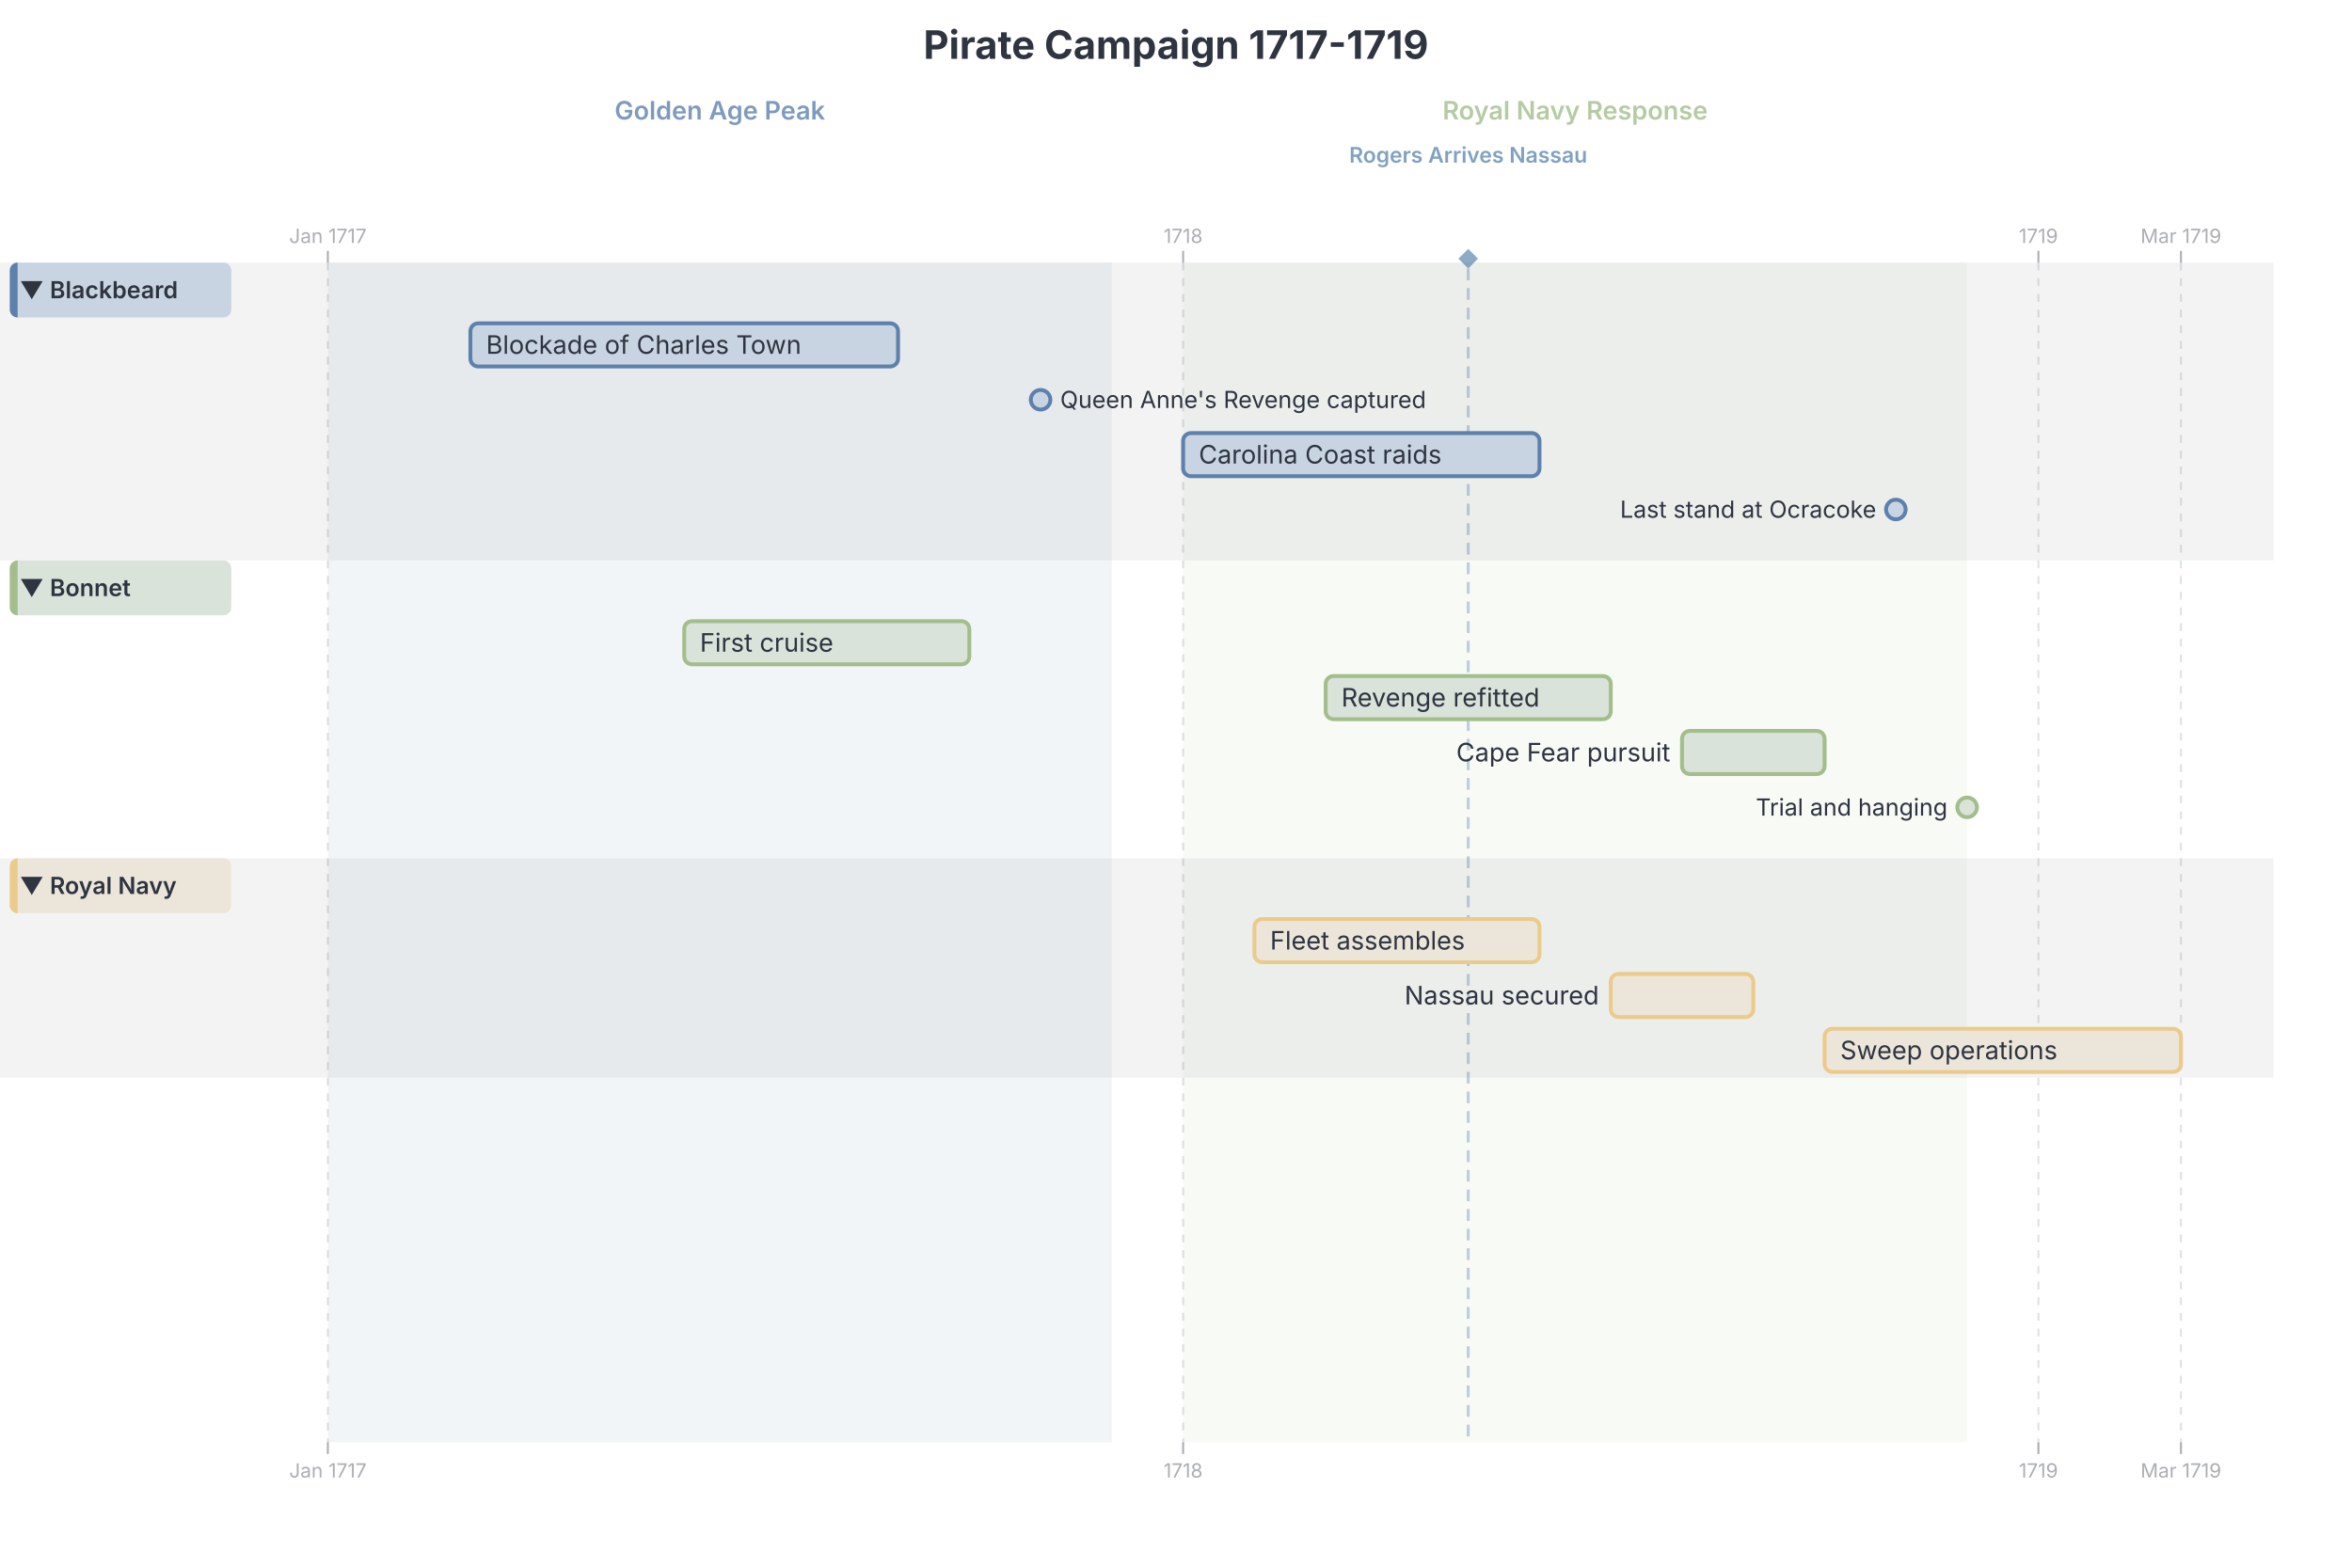
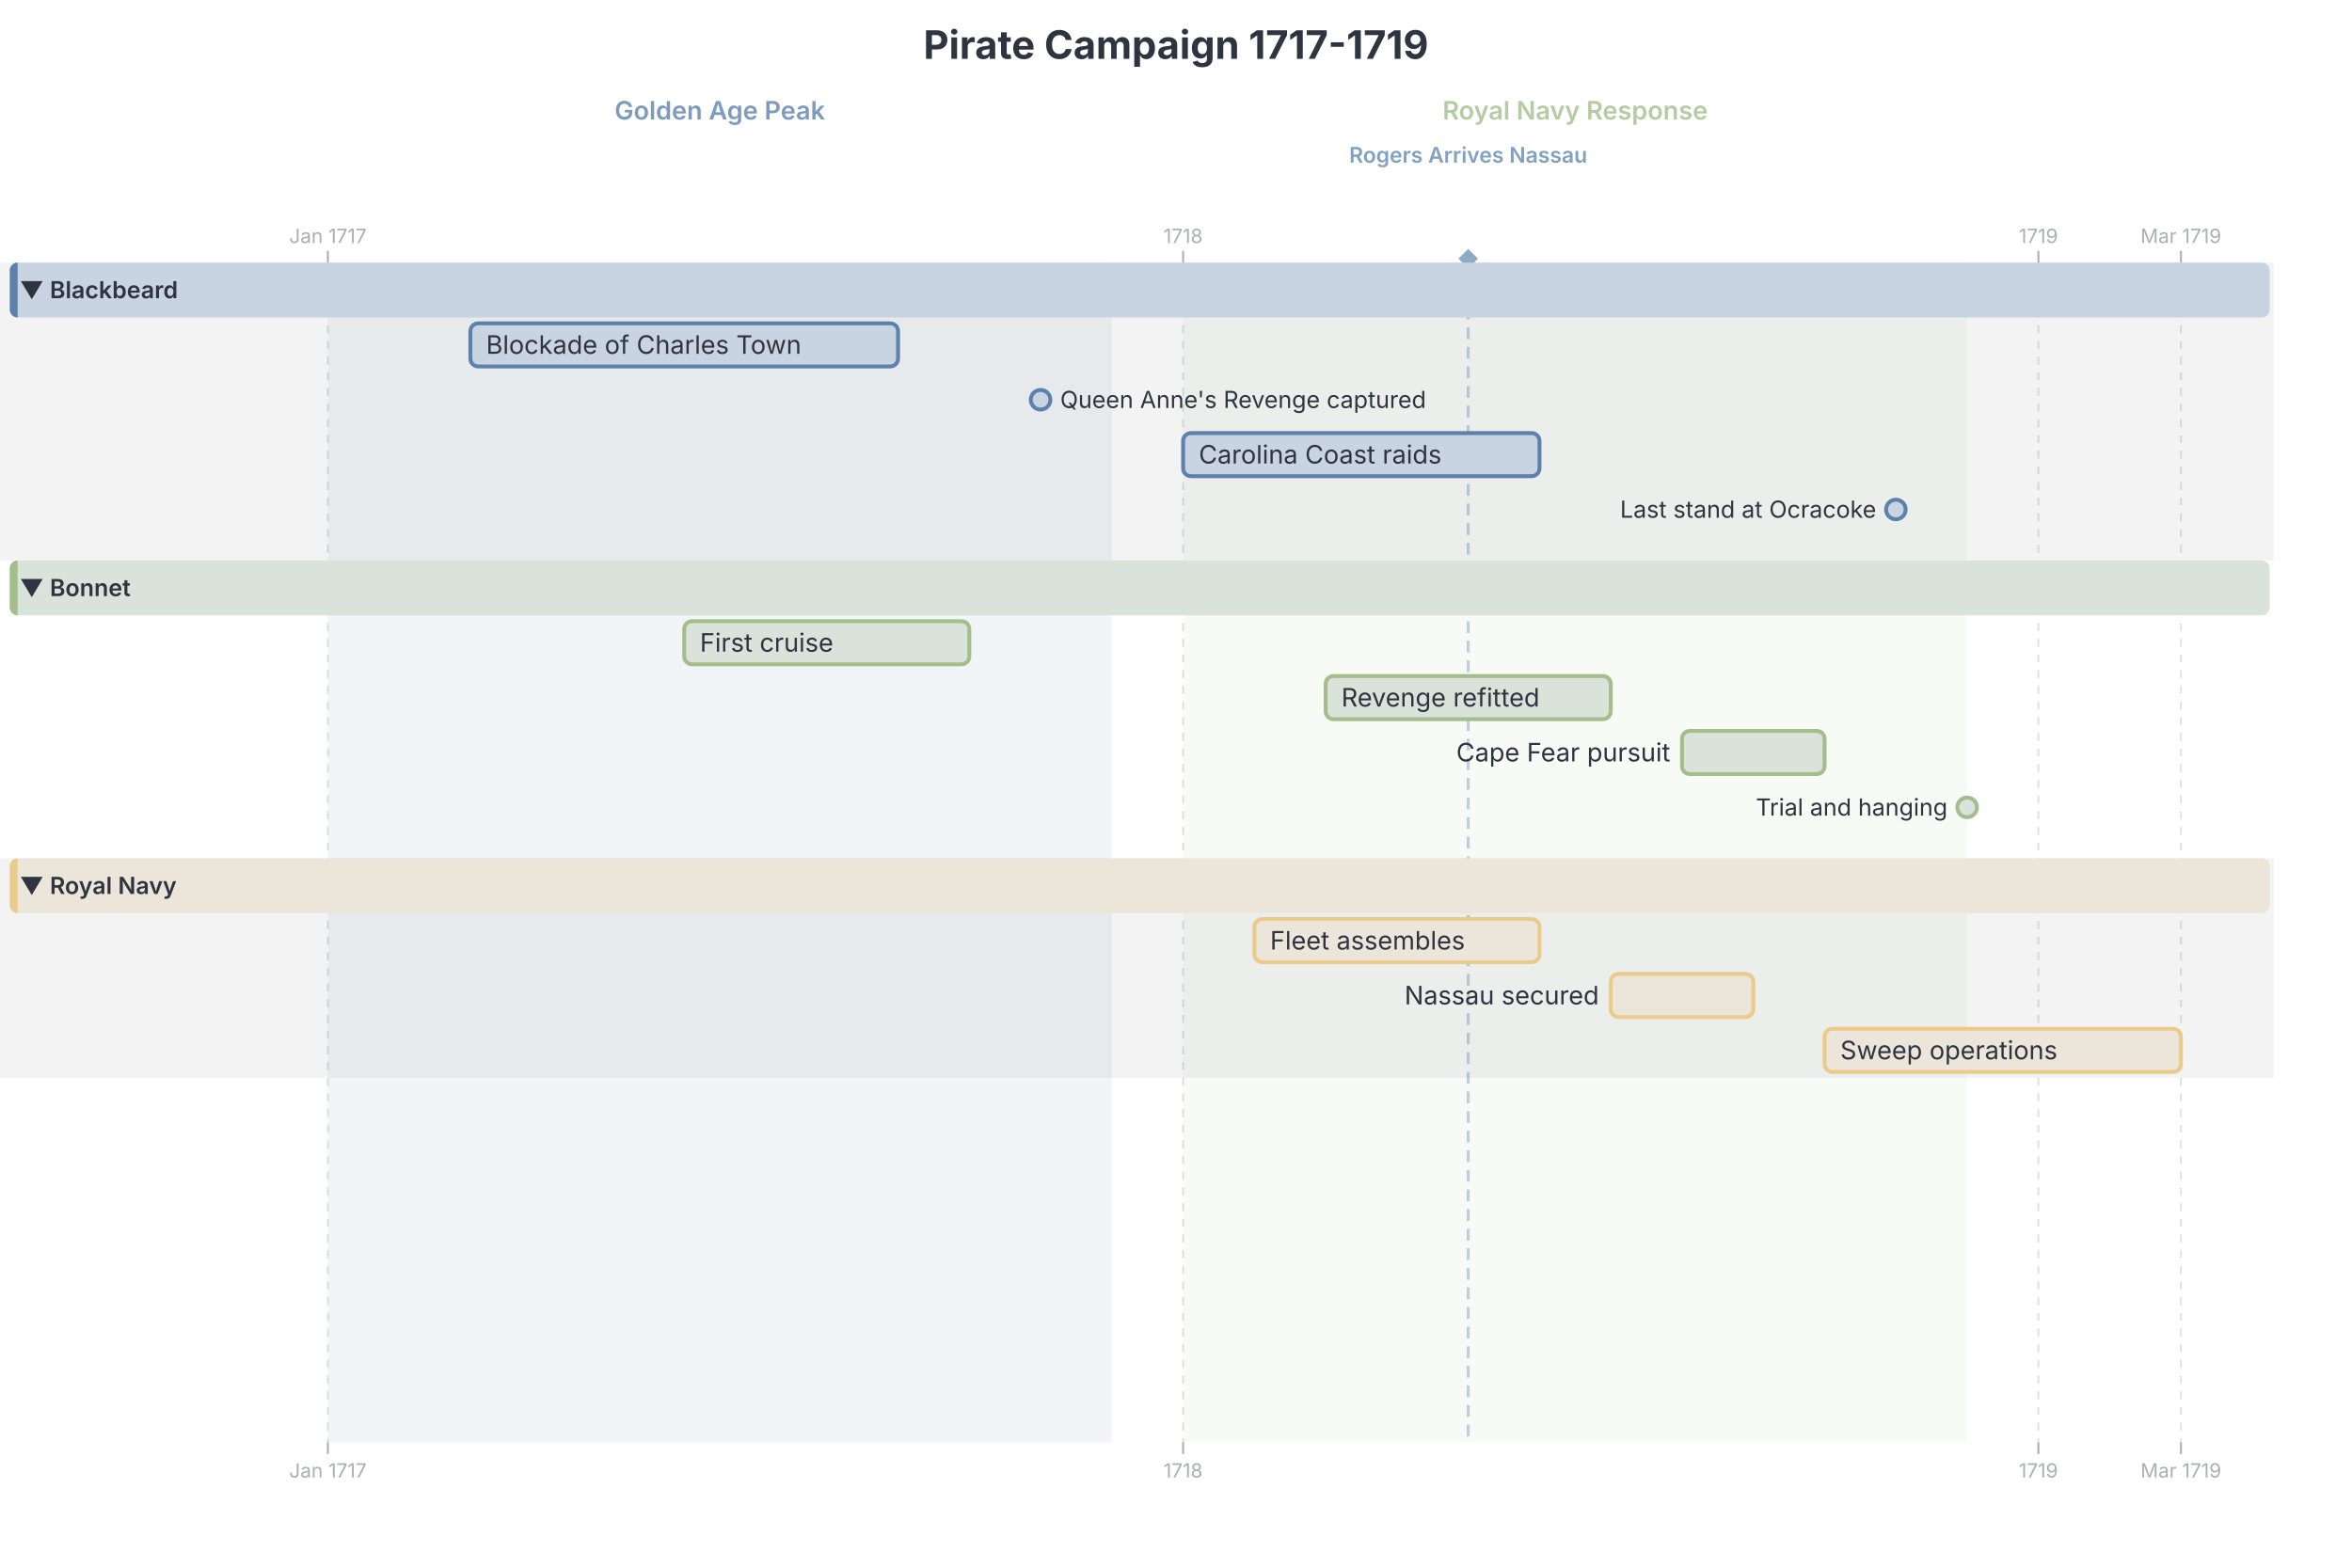
<svg xmlns="http://www.w3.org/2000/svg" width="1200" height="800" viewBox="0 0 1200 800" preserveAspectRatio="xMidYMin meet" style="background: rgb(236, 239, 244); font-family: Inter, system-ui, Avenir, Helvetica, Arial, sans-serif;">
  <g transform="translate(120,134)">
    <g class="tl-era" data-line-number="3" data-era-start="1717" data-era-end="1717.9166666666667" style="cursor: pointer;">
      <rect x="47.273" y="0" width="400" height="602" fill="#5e81ac" opacity="0.08" />
      <text x="247.273" y="-73" text-anchor="middle" fill="#5e81ac" font-size="13px" font-weight="600" opacity="0.8">Golden Age Peak</text>
    </g>
    <g class="tl-era" data-line-number="4" data-era-start="1718" data-era-end="1718.9166666666667" style="cursor: pointer;">
      <rect x="483.636" y="0" width="400" height="602" fill="#a3be8c" opacity="0.08" />
      <text x="683.636" y="-73" text-anchor="middle" fill="#a3be8c" font-size="13px" font-weight="600" opacity="0.8">Royal Navy Response</text>
    </g>
    <g class="tl-marker" data-marker-date="1718.3333333333333" data-line-number="5" style="cursor: pointer;">
      <text x="629.091" y="-51" text-anchor="middle" fill="#81a1c1" font-size="11px" font-weight="600">Rogers Arrives Nassau</text>
      <path d="M629.091,-7 l5,5 l-5,5 l-5,-5 Z" fill="#81a1c1" opacity="0.9" />
      <line x1="629.091" y1="3" x2="629.091" y2="602" stroke="#81a1c1" stroke-width="1.5" stroke-dasharray="6 4" opacity="0.5" />
    </g>
    <line class="tl-scale-tick" x1="47.273" y1="0" x2="47.273" y2="602" stroke="#2e3440" stroke-width="1" stroke-dasharray="4 4" opacity="0.15" />
    <line class="tl-scale-tick" x1="47.273" y1="602" x2="47.273" y2="608" stroke="#2e3440" stroke-width="1" opacity="0.4" />
    <text class="tl-scale-tick" x="47.273" y="620" text-anchor="middle" fill="#2e3440" font-size="10px" opacity="0.4">Jan 1717</text>
    <line class="tl-scale-tick" x1="47.273" y1="-6" x2="47.273" y2="0" stroke="#2e3440" stroke-width="1" opacity="0.4" />
    <text class="tl-scale-tick" x="47.273" y="-10" text-anchor="middle" fill="#2e3440" font-size="10px" opacity="0.4">Jan 1717</text>
    <line class="tl-scale-tick" x1="483.636" y1="0" x2="483.636" y2="602" stroke="#2e3440" stroke-width="1" stroke-dasharray="4 4" opacity="0.15" />
    <line class="tl-scale-tick" x1="483.636" y1="602" x2="483.636" y2="608" stroke="#2e3440" stroke-width="1" opacity="0.4" />
    <text class="tl-scale-tick" x="483.636" y="620" text-anchor="middle" fill="#2e3440" font-size="10px" opacity="0.4">1718</text>
    <line class="tl-scale-tick" x1="483.636" y1="-6" x2="483.636" y2="0" stroke="#2e3440" stroke-width="1" opacity="0.4" />
    <text class="tl-scale-tick" x="483.636" y="-10" text-anchor="middle" fill="#2e3440" font-size="10px" opacity="0.4">1718</text>
    <line class="tl-scale-tick" x1="920" y1="0" x2="920" y2="602" stroke="#2e3440" stroke-width="1" stroke-dasharray="4 4" opacity="0.15" />
    <line class="tl-scale-tick" x1="920" y1="602" x2="920" y2="608" stroke="#2e3440" stroke-width="1" opacity="0.4" />
    <text class="tl-scale-tick" x="920" y="620" text-anchor="middle" fill="#2e3440" font-size="10px" opacity="0.4">1719</text>
    <line class="tl-scale-tick" x1="920" y1="-6" x2="920" y2="0" stroke="#2e3440" stroke-width="1" opacity="0.4" />
    <text class="tl-scale-tick" x="920" y="-10" text-anchor="middle" fill="#2e3440" font-size="10px" opacity="0.4">1719</text>
    <line class="tl-scale-tick" x1="992.727" y1="0" x2="992.727" y2="602" stroke="#2e3440" stroke-width="1" stroke-dasharray="4 4" opacity="0.15" />
    <line class="tl-scale-tick" x1="992.727" y1="602" x2="992.727" y2="608" stroke="#2e3440" stroke-width="1" opacity="0.4" />
    <text class="tl-scale-tick" x="992.727" y="620" text-anchor="middle" fill="#2e3440" font-size="10px" opacity="0.4">Mar 1719</text>
    <line class="tl-scale-tick" x1="992.727" y1="-6" x2="992.727" y2="0" stroke="#2e3440" stroke-width="1" opacity="0.4" />
    <text class="tl-scale-tick" x="992.727" y="-10" text-anchor="middle" fill="#2e3440" font-size="10px" opacity="0.4">Mar 1719</text>
    <rect class="tl-swimlane" data-group="Blackbeard" x="-120" y="0" width="1160" height="152" fill="#2e3440" opacity="0.06" />
    <rect class="tl-swimlane" data-group="Bonnet" x="-120" y="152" width="1160" height="152" fill="transparent" opacity="0.06" />
    <rect class="tl-swimlane" data-group="Royal Navy" x="-120" y="304" width="1160" height="112" fill="#2e3440" opacity="0.06" />
    <clipPath id="tl-band-clip-0">
-       <rect x="-115" y="0" width="113" height="28" rx="4" />
+       <rect x="-115" y="0" width="1153" height="28" rx="4" />
    </clipPath>
-     <rect class="tl-group-header-bg" data-group="Blackbeard" x="-115" y="0" width="113" height="28" rx="4" fill="#c9d4e2" style="pointer-events: none;" />
+     <rect class="tl-group-header-bg" data-group="Blackbeard" x="-115" y="0" width="1153" height="28" rx="4" fill="#c9d4e2" style="pointer-events: none;" />
    <rect class="tl-group-header-accent" data-group="Blackbeard" x="-115" y="0" width="4" height="28" fill="#5e81ac" clip-path="url(#tl-band-clip-0)" style="pointer-events: none;" />
    <g class="tl-group-header" data-group="Blackbeard" style="cursor: pointer;">
      <text x="-110" y="14" dy="0.35em" text-anchor="start" fill="#2e3440" font-size="12px" font-weight="600">▼ Blackbeard</text>
    </g>
    <g class="tl-event" data-group="Blackbeard" data-line-number="8" data-date="1717.1666666666667" data-end-date="1717.6666666666667" style="cursor: pointer;">
      <rect x="120" y="31" width="218.182" height="22" rx="4" fill="#c9d4e2" stroke="#5e81ac" stroke-width="2" />
      <text x="128" y="42" dy="0.35em" text-anchor="start" fill="#2e3440" font-size="13px">Blockade of Charles Town</text>
    </g>
    <g class="tl-event" data-group="Blackbeard" data-line-number="9" data-date="1717.8333333333333" style="cursor: pointer;">
      <circle cx="410.909" cy="70" r="5" fill="#c9d4e2" stroke="#5e81ac" stroke-width="2" />
      <text x="420.909" y="70" dy="0.35em" text-anchor="start" fill="#2e3440" font-size="12px">Queen Anne's Revenge captured</text>
    </g>
    <g class="tl-event" data-group="Blackbeard" data-line-number="10" data-date="1718" data-end-date="1718.4166666666667" style="cursor: pointer;">
      <rect x="483.636" y="87" width="181.818" height="22" rx="4" fill="#c9d4e2" stroke="#5e81ac" stroke-width="2" />
      <text x="491.636" y="98" dy="0.35em" text-anchor="start" fill="#2e3440" font-size="13px">Carolina Coast raids</text>
    </g>
    <g class="tl-event" data-group="Blackbeard" data-line-number="11" data-date="1718.8333333333333" style="cursor: pointer;">
      <circle cx="847.273" cy="126" r="5" fill="#c9d4e2" stroke="#5e81ac" stroke-width="2" />
      <text x="837.273" y="126" dy="0.35em" text-anchor="end" fill="#2e3440" font-size="12px">Last stand at Ocracoke</text>
    </g>
    <clipPath id="tl-band-clip-1">
-       <rect x="-115" y="152" width="113" height="28" rx="4" />
+       <rect x="-115" y="152" width="1153" height="28" rx="4" />
    </clipPath>
-     <rect class="tl-group-header-bg" data-group="Bonnet" x="-115" y="152" width="113" height="28" rx="4" fill="#dae3da" style="pointer-events: none;" />
+     <rect class="tl-group-header-bg" data-group="Bonnet" x="-115" y="152" width="1153" height="28" rx="4" fill="#dae3da" style="pointer-events: none;" />
    <rect class="tl-group-header-accent" data-group="Bonnet" x="-115" y="152" width="4" height="28" fill="#a3be8c" clip-path="url(#tl-band-clip-1)" style="pointer-events: none;" />
    <g class="tl-group-header" data-group="Bonnet" style="cursor: pointer;">
      <text x="-110" y="166" dy="0.35em" text-anchor="start" fill="#2e3440" font-size="12px" font-weight="600">▼ Bonnet</text>
    </g>
    <g class="tl-event" data-group="Bonnet" data-line-number="14" data-date="1717.4166666666667" data-end-date="1717.75" style="cursor: pointer;">
      <rect x="229.091" y="183" width="145.455" height="22" rx="4" fill="#dae3da" stroke="#a3be8c" stroke-width="2" />
      <text x="237.091" y="194" dy="0.35em" text-anchor="start" fill="#2e3440" font-size="13px">First cruise</text>
    </g>
    <g class="tl-event" data-group="Bonnet" data-line-number="15" data-date="1718.1666666666667" data-end-date="1718.5" style="cursor: pointer;">
      <rect x="556.364" y="211" width="145.455" height="22" rx="4" fill="#dae3da" stroke="#a3be8c" stroke-width="2" />
      <text x="564.364" y="222" dy="0.35em" text-anchor="start" fill="#2e3440" font-size="13px">Revenge refitted</text>
    </g>
    <g class="tl-event" data-group="Bonnet" data-line-number="16" data-date="1718.5833333333333" data-end-date="1718.75" style="cursor: pointer;">
      <rect x="738.182" y="239" width="72.727" height="22" rx="4" fill="#dae3da" stroke="#a3be8c" stroke-width="2" />
      <text x="732.182" y="250" dy="0.35em" text-anchor="end" fill="#2e3440" font-size="13px">Cape Fear pursuit</text>
    </g>
    <g class="tl-event" data-group="Bonnet" data-line-number="17" data-date="1718.9166666666667" style="cursor: pointer;">
      <circle cx="883.636" cy="278" r="5" fill="#dae3da" stroke="#a3be8c" stroke-width="2" />
      <text x="873.636" y="278" dy="0.35em" text-anchor="end" fill="#2e3440" font-size="12px">Trial and hanging</text>
    </g>
    <clipPath id="tl-band-clip-2">
-       <rect x="-115" y="304" width="113" height="28" rx="4" />
+       <rect x="-115" y="304" width="1153" height="28" rx="4" />
    </clipPath>
-     <rect class="tl-group-header-bg" data-group="Royal Navy" x="-115" y="304" width="113" height="28" rx="4" fill="#ece6da" style="pointer-events: none;" />
+     <rect class="tl-group-header-bg" data-group="Royal Navy" x="-115" y="304" width="1153" height="28" rx="4" fill="#ece6da" style="pointer-events: none;" />
    <rect class="tl-group-header-accent" data-group="Royal Navy" x="-115" y="304" width="4" height="28" fill="#ebcb8b" clip-path="url(#tl-band-clip-2)" style="pointer-events: none;" />
    <g class="tl-group-header" data-group="Royal Navy" style="cursor: pointer;">
      <text x="-110" y="318" dy="0.35em" text-anchor="start" fill="#2e3440" font-size="12px" font-weight="600">▼ Royal Navy</text>
    </g>
    <g class="tl-event" data-group="Royal Navy" data-line-number="20" data-date="1718.0833333333333" data-end-date="1718.4166666666667" style="cursor: pointer;">
      <rect x="520" y="335" width="145.455" height="22" rx="4" fill="#ece6da" stroke="#ebcb8b" stroke-width="2" />
      <text x="528" y="346" dy="0.35em" text-anchor="start" fill="#2e3440" font-size="13px">Fleet assembles</text>
    </g>
    <g class="tl-event" data-group="Royal Navy" data-line-number="21" data-date="1718.5" data-end-date="1718.6666666666667" style="cursor: pointer;">
      <rect x="701.818" y="363" width="72.727" height="22" rx="4" fill="#ece6da" stroke="#ebcb8b" stroke-width="2" />
      <text x="695.818" y="374" dy="0.35em" text-anchor="end" fill="#2e3440" font-size="13px">Nassau secured</text>
    </g>
    <g class="tl-event" data-group="Royal Navy" data-line-number="22" data-date="1718.75" data-end-date="1719.1666666666667" style="cursor: pointer;">
      <rect x="810.909" y="391" width="181.818" height="22" rx="4" fill="#ece6da" stroke="#ebcb8b" stroke-width="2" />
      <text x="818.909" y="402" dy="0.35em" text-anchor="start" fill="#2e3440" font-size="13px">Sweep operations</text>
    </g>
  </g>
  <text class="chart-title" x="600" y="30" text-anchor="middle" fill="#2e3440" font-size="20" font-weight="700" style="cursor: default;" data-line-number="1">Pirate Campaign 1717-1719</text>
</svg>
